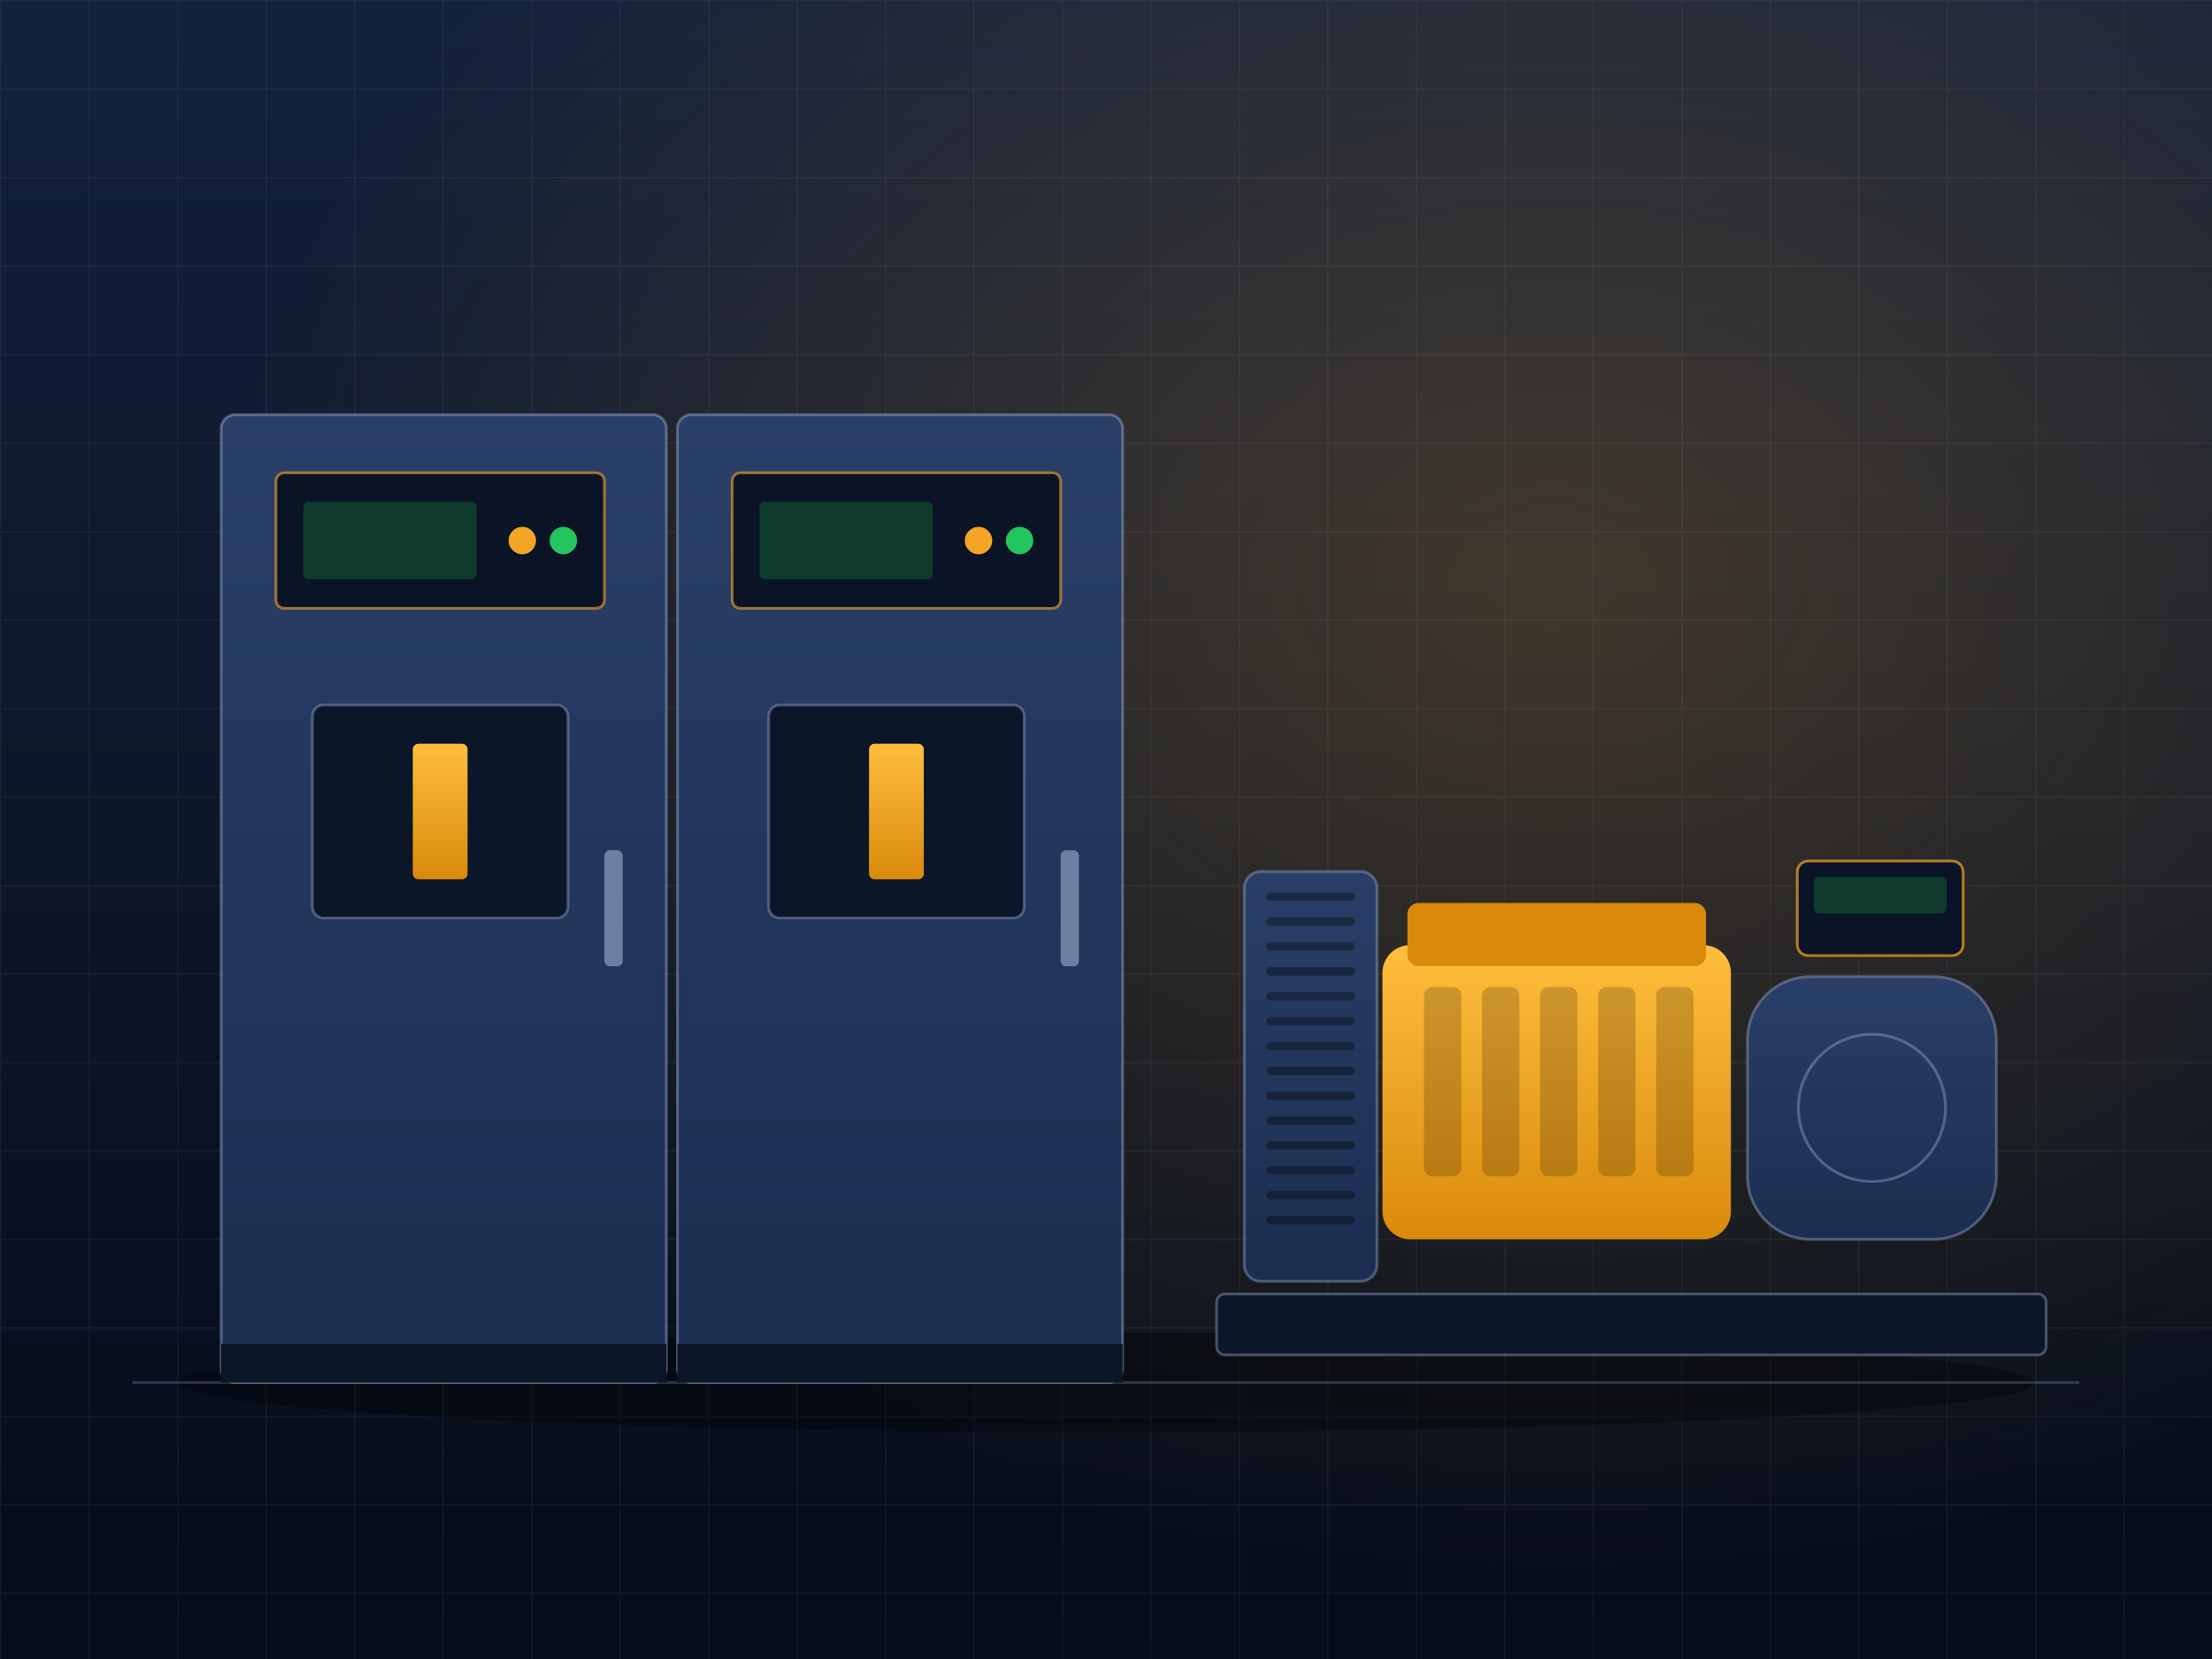
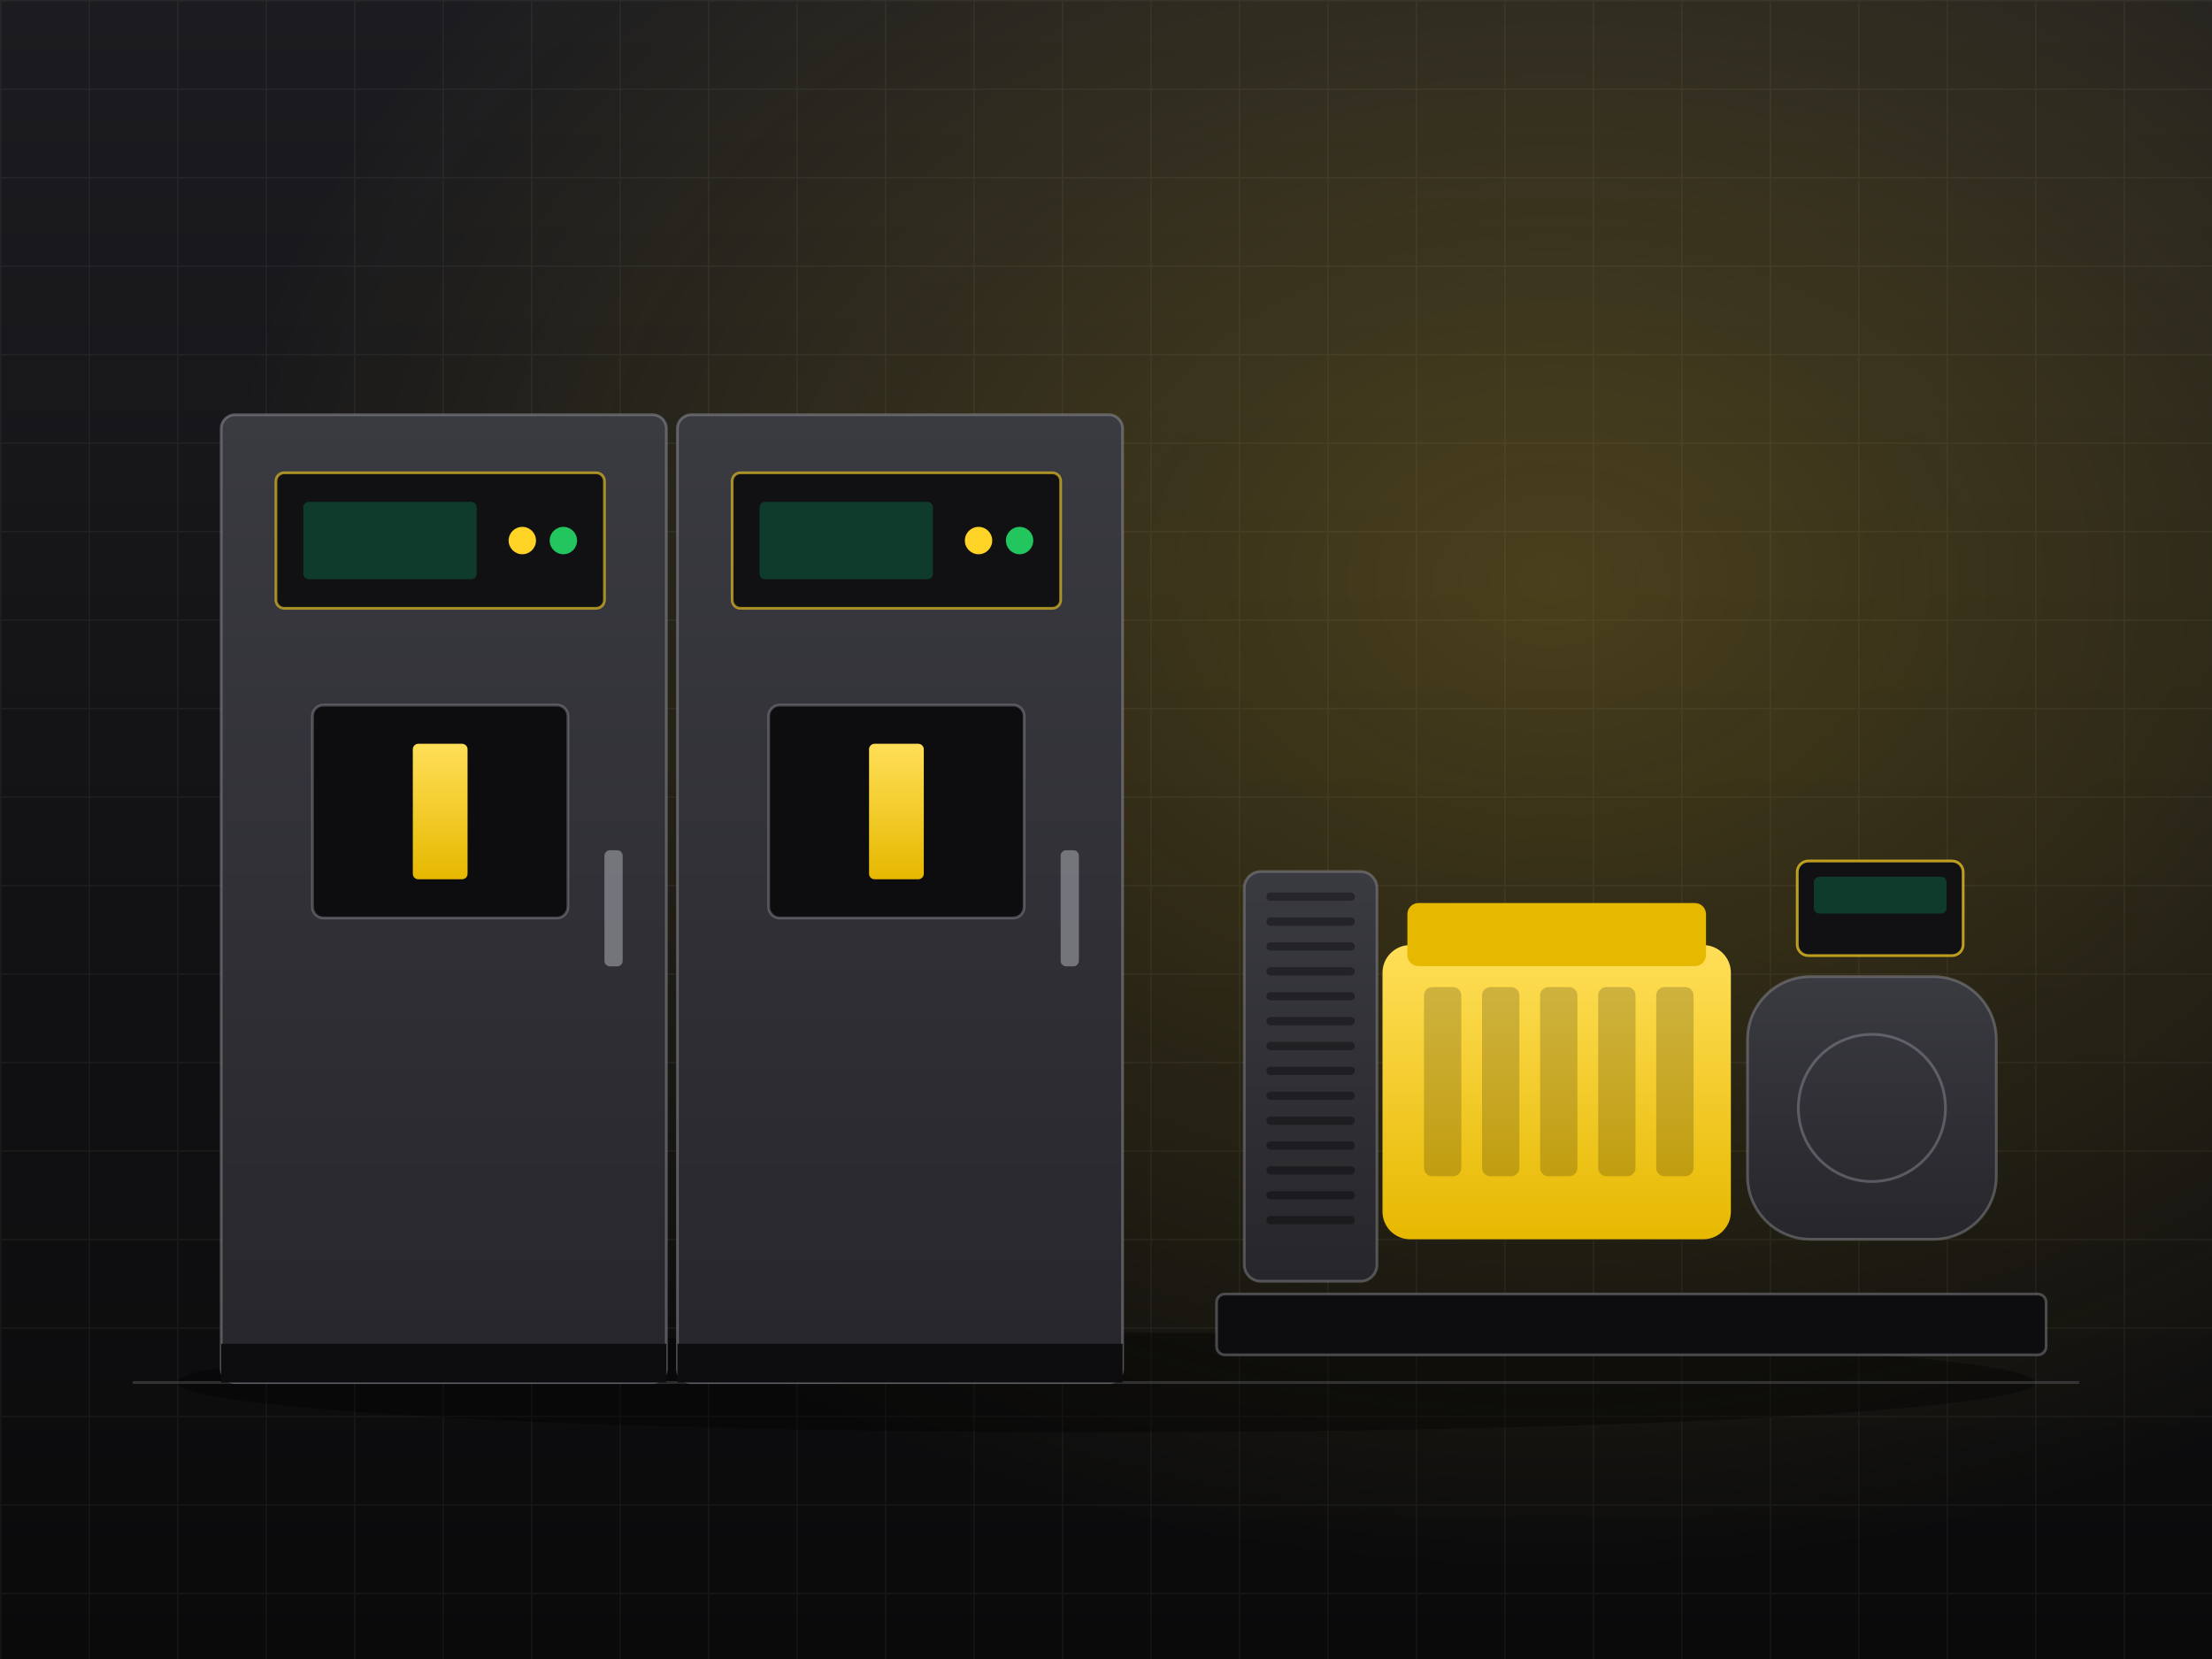
<svg xmlns="http://www.w3.org/2000/svg" viewBox="0 0 800 600" width="800" height="600">
  <defs>
    <linearGradient id="bg" x1="0" y1="0" x2="0" y2="1">
-       <stop offset="0" stop-color="#13213b" />
-       <stop offset="1" stop-color="#060c18" />
+       <stop offset="0" stop-color="#1c1c20" />
+       <stop offset="1" stop-color="#0a0a0b" />
    </linearGradient>
    <radialGradient id="gl" cx="0.7" cy="0.35" r="0.6">
-       <stop offset="0" stop-color="#f5a524" stop-opacity=".22" />
-       <stop offset="1" stop-color="#f5a524" stop-opacity="0" />
+       <stop offset="0" stop-color="#ffd426" stop-opacity=".22" />
+       <stop offset="1" stop-color="#ffd426" stop-opacity="0" />
    </radialGradient>
    <pattern id="grid" width="32" height="32" patternUnits="userSpaceOnUse">
      <path d="M32 0H0V32" fill="none" stroke="#fff" stroke-opacity=".05" />
    </pattern>
    <linearGradient id="steel" x1="0" y1="0" x2="0" y2="1">
-       <stop offset="0" stop-color="#2a3f68" />
-       <stop offset="1" stop-color="#1b2d50" />
+       <stop offset="0" stop-color="#3a3a41" />
+       <stop offset="1" stop-color="#26262b" />
    </linearGradient>
    <linearGradient id="amber" x1="0" y1="0" x2="0" y2="1">
-       <stop offset="0" stop-color="#ffbe3d" />
-       <stop offset="1" stop-color="#d98a0b" />
+       <stop offset="0" stop-color="#ffdf58" />
+       <stop offset="1" stop-color="#e6b800" />
    </linearGradient>
  </defs>
  <rect width="800" height="600" fill="url(#bg)" />
  <rect width="800" height="600" fill="url(#grid)" />
  <rect width="800" height="600" fill="url(#gl)" />
  <ellipse cx="400.0" cy="500" rx="336.0" ry="18" fill="#000" opacity=".35" />
-   <line x1="48.0" x2="752.0" y1="500" y2="500" stroke="#9fb0cf" stroke-opacity=".25" />
+   <line x1="48.0" x2="752.0" y1="500" y2="500" stroke="#a1a1aa" stroke-opacity=".25" />
  <g>
-     <rect x="80.0" y="150" width="161.0" height="350" rx="5" fill="url(#steel)" stroke="#9fb0cf" stroke-opacity=".45" />
-     <rect x="99.8" y="171.0" width="118.8" height="49" rx="3" fill="#0a1426" stroke="#f5a524" stroke-opacity=".6" />
+     <rect x="80.0" y="150" width="161.0" height="350" rx="5" fill="url(#steel)" stroke="#a1a1aa" stroke-opacity=".45" />
+     <rect x="99.8" y="171.0" width="118.8" height="49" rx="3" fill="#111113" stroke="#ffd426" stroke-opacity=".6" />
    <rect x="109.7" y="181.5" width="62.7" height="28.0" rx="2" fill="#0e3b2c" />
-     <circle cx="188.9" cy="195.5" r="4.95" fill="#f5a524" />
+     <circle cx="188.9" cy="195.5" r="4.95" fill="#ffd426" />
    <circle cx="203.75" cy="195.5" r="4.95" fill="#22c55e" />
-     <rect x="113.0" y="255.0" width="92.4" height="77.0" rx="4" fill="#0b1629" stroke="#9fb0cf" stroke-opacity=".4" />
+     <rect x="113.0" y="255.0" width="92.4" height="77.0" rx="4" fill="#0d0d0f" stroke="#a1a1aa" stroke-opacity=".4" />
    <rect x="149.3" y="269.0" width="19.8" height="49" rx="2" fill="url(#amber)" />
-     <rect x="218.6" y="307.5" width="6.6" height="42.0" rx="2" fill="#9fb0cf" opacity=".6" />
-     <rect x="80.0" y="486" width="161.0" height="14" fill="#0b1629" />
-     <rect x="245.0" y="150" width="161.0" height="350" rx="5" fill="url(#steel)" stroke="#9fb0cf" stroke-opacity=".45" />
-     <rect x="264.8" y="171.0" width="118.8" height="49" rx="3" fill="#0a1426" stroke="#f5a524" stroke-opacity=".6" />
+     <rect x="218.6" y="307.5" width="6.6" height="42.0" rx="2" fill="#a1a1aa" opacity=".6" />
+     <rect x="80.0" y="486" width="161.0" height="14" fill="#0d0d0f" />
+     <rect x="245.0" y="150" width="161.0" height="350" rx="5" fill="url(#steel)" stroke="#a1a1aa" stroke-opacity=".45" />
+     <rect x="264.8" y="171.0" width="118.8" height="49" rx="3" fill="#111113" stroke="#ffd426" stroke-opacity=".6" />
    <rect x="274.7" y="181.5" width="62.7" height="28.0" rx="2" fill="#0e3b2c" />
-     <circle cx="353.9" cy="195.5" r="4.95" fill="#f5a524" />
+     <circle cx="353.9" cy="195.5" r="4.95" fill="#ffd426" />
    <circle cx="368.75" cy="195.5" r="4.95" fill="#22c55e" />
-     <rect x="278.0" y="255.0" width="92.4" height="77.0" rx="4" fill="#0b1629" stroke="#9fb0cf" stroke-opacity=".4" />
+     <rect x="278.0" y="255.0" width="92.4" height="77.0" rx="4" fill="#0d0d0f" stroke="#a1a1aa" stroke-opacity=".4" />
    <rect x="314.3" y="269.0" width="19.8" height="49" rx="2" fill="url(#amber)" />
-     <rect x="383.6" y="307.5" width="6.6" height="42.0" rx="2" fill="#9fb0cf" opacity=".6" />
-     <rect x="245.0" y="486" width="161.0" height="14" fill="#0b1629" />
+     <rect x="383.6" y="307.5" width="6.6" height="42.0" rx="2" fill="#a1a1aa" opacity=".6" />
+     <rect x="245.0" y="486" width="161.0" height="14" fill="#0d0d0f" />
  </g>
  <g>
-     <rect x="440" y="468" width="300" height="22" rx="3" fill="#0b1629" stroke="#9fb0cf" stroke-opacity=".4" />
-     <rect x="450" y="315.2" width="48.0" height="148.2" rx="6" fill="url(#steel)" stroke="#9fb0cf" stroke-opacity=".4" />
+     <rect x="440" y="468" width="300" height="22" rx="3" fill="#0d0d0f" stroke="#a1a1aa" stroke-opacity=".4" />
+     <rect x="450" y="315.2" width="48.0" height="148.2" rx="6" fill="url(#steel)" stroke="#a1a1aa" stroke-opacity=".4" />
    <rect x="458" y="322.8" width="32.0" height="3" rx="1.5" fill="#000" opacity=".35" />
    <rect x="458" y="331.8" width="32.0" height="3" rx="1.5" fill="#000" opacity=".35" />
    <rect x="458" y="340.8" width="32.0" height="3" rx="1.5" fill="#000" opacity=".35" />
    <rect x="458" y="349.8" width="32.0" height="3" rx="1.5" fill="#000" opacity=".35" />
    <rect x="458" y="358.8" width="32.0" height="3" rx="1.5" fill="#000" opacity=".35" />
    <rect x="458" y="367.8" width="32.0" height="3" rx="1.5" fill="#000" opacity=".35" />
    <rect x="458" y="376.8" width="32.0" height="3" rx="1.5" fill="#000" opacity=".35" />
    <rect x="458" y="385.8" width="32.0" height="3" rx="1.5" fill="#000" opacity=".35" />
    <rect x="458" y="394.8" width="32.0" height="3" rx="1.5" fill="#000" opacity=".35" />
    <rect x="458" y="403.8" width="32.0" height="3" rx="1.5" fill="#000" opacity=".35" />
    <rect x="458" y="412.8" width="32.0" height="3" rx="1.5" fill="#000" opacity=".35" />
    <rect x="458" y="421.8" width="32.0" height="3" rx="1.5" fill="#000" opacity=".35" />
    <rect x="458" y="430.8" width="32.0" height="3" rx="1.5" fill="#000" opacity=".35" />
    <rect x="458" y="439.8" width="32.0" height="3" rx="1.5" fill="#000" opacity=".35" />
    <rect x="500.0" y="341.8" width="126.0" height="106.4" rx="10" fill="url(#amber)" />
-     <rect x="509.0" y="326.6" width="108.0" height="22.8" rx="4" fill="#d98a0b" />
+     <rect x="509.0" y="326.6" width="108.0" height="22.8" rx="4" fill="#e6b800" />
    <rect x="515.0" y="357.0" width="13.5" height="68.4" rx="3" fill="#000" opacity=".18" />
    <rect x="536.0" y="357.0" width="13.5" height="68.4" rx="3" fill="#000" opacity=".18" />
    <rect x="557.0" y="357.0" width="13.5" height="68.4" rx="3" fill="#000" opacity=".18" />
    <rect x="578.0" y="357.0" width="13.5" height="68.4" rx="3" fill="#000" opacity=".18" />
    <rect x="599.0" y="357.0" width="13.5" height="68.4" rx="3" fill="#000" opacity=".18" />
-     <rect x="632.0" y="353.2" width="90.0" height="95.0" rx="22.8" fill="url(#steel)" stroke="#9fb0cf" stroke-opacity=".4" />
-     <circle cx="677.0" cy="400.7" r="26.6" fill="none" stroke="#9fb0cf" stroke-opacity=".4" />
-     <rect x="650.0" y="311.4" width="60.0" height="34.2" rx="4" fill="#0a1426" stroke="#f5a524" stroke-opacity=".7" />
+     <rect x="632.0" y="353.2" width="90.0" height="95.0" rx="22.8" fill="url(#steel)" stroke="#a1a1aa" stroke-opacity=".4" />
+     <circle cx="677.0" cy="400.7" r="26.6" fill="none" stroke="#a1a1aa" stroke-opacity=".4" />
+     <rect x="650.0" y="311.4" width="60.0" height="34.2" rx="4" fill="#111113" stroke="#ffd426" stroke-opacity=".7" />
    <rect x="656.0" y="317.1" width="48.0" height="13.3" rx="2" fill="#0e3b2c" />
  </g>
</svg>
